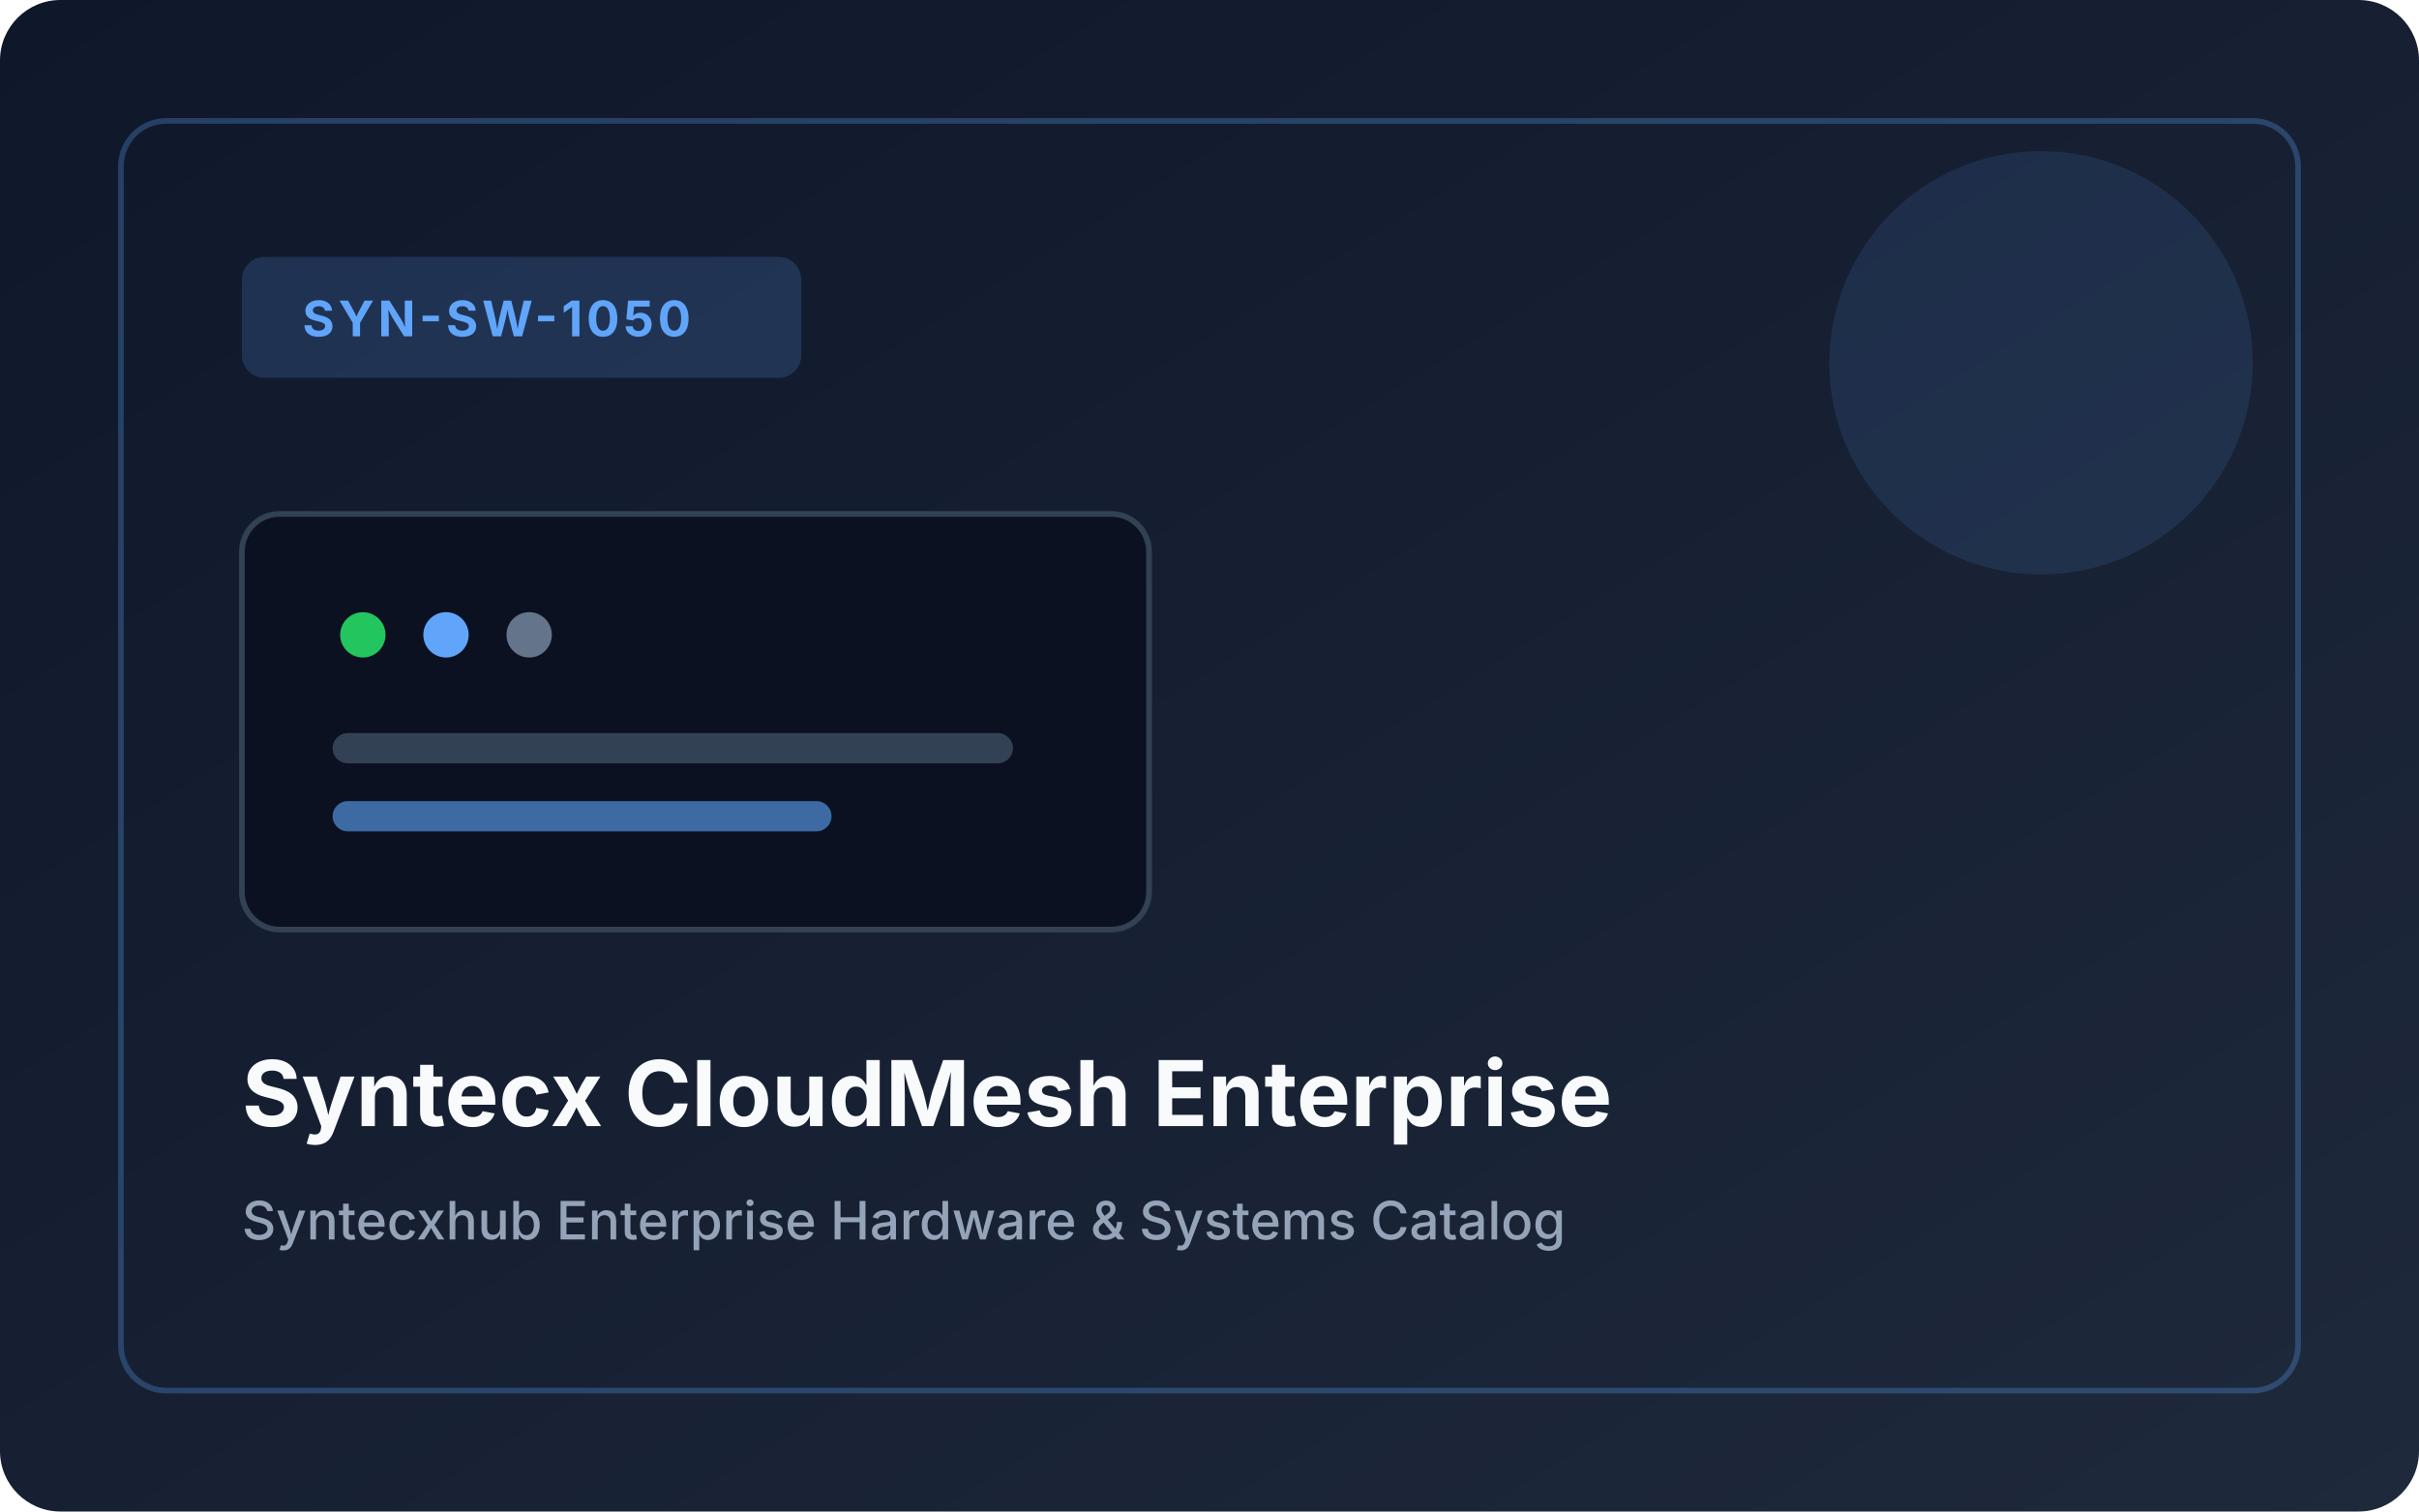
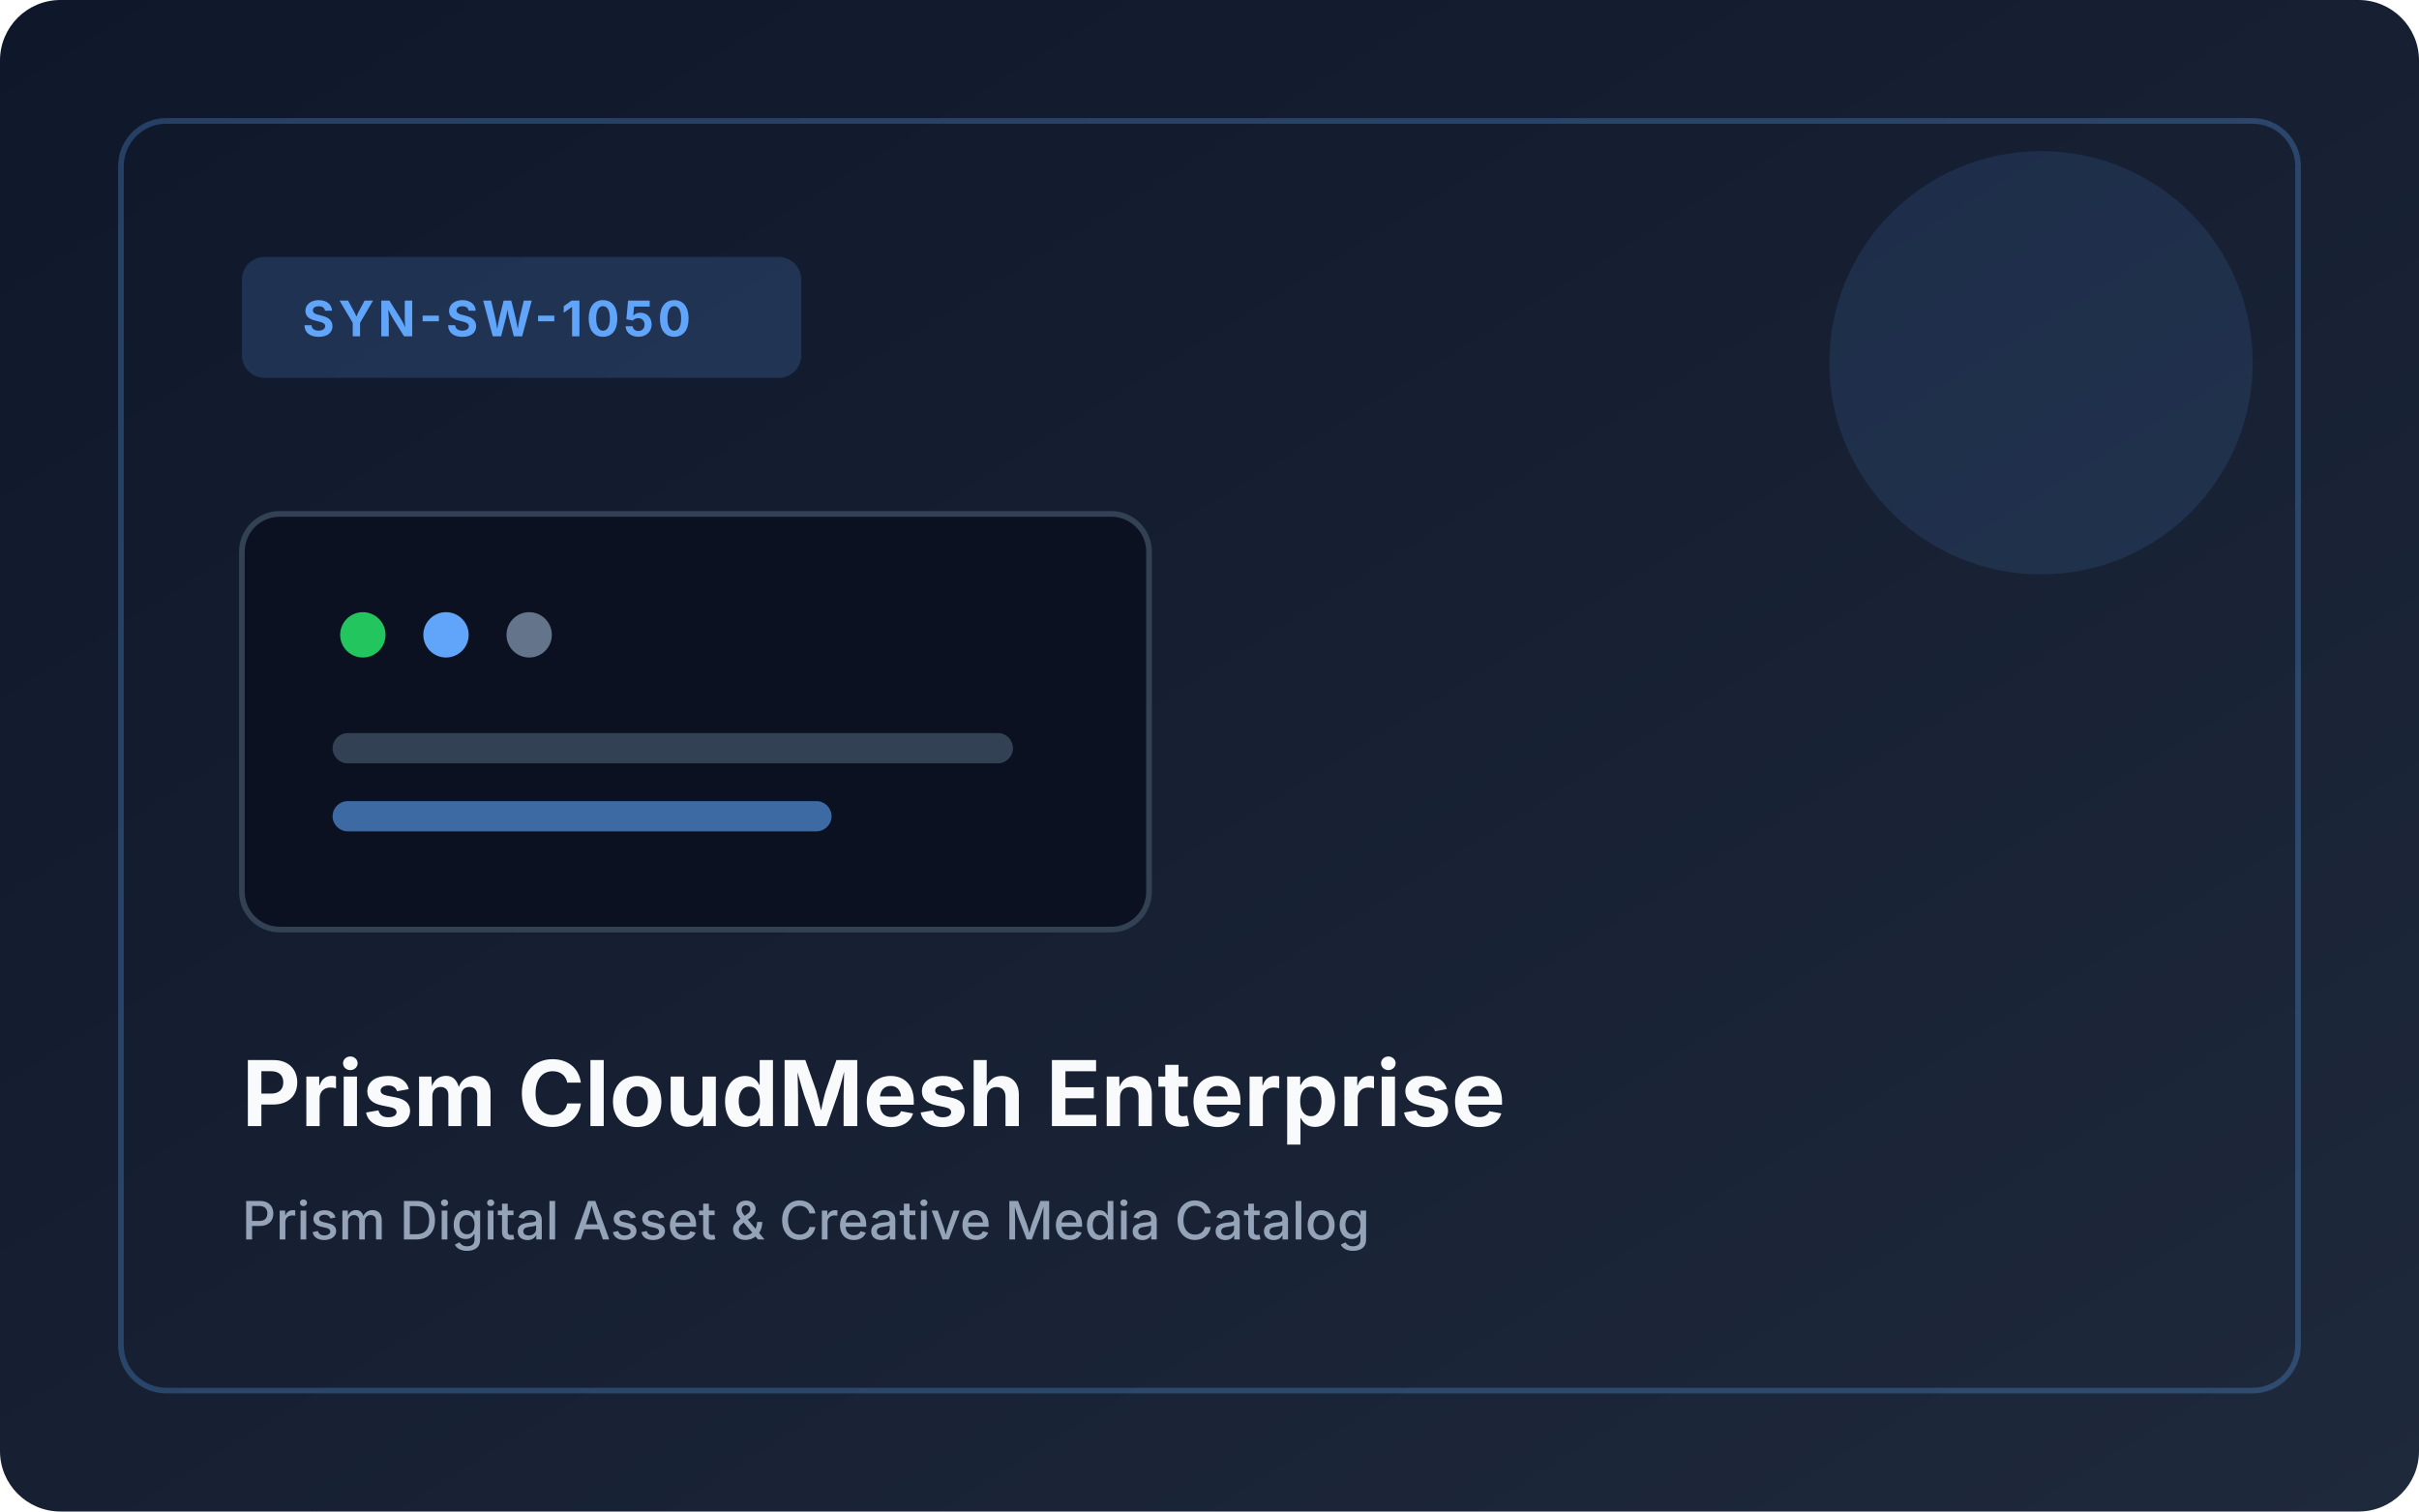
<svg xmlns="http://www.w3.org/2000/svg" viewBox="0 0 640 400" width="640" height="400">
  <defs>
    <linearGradient id="bg-SYN-SW-1050" x1="0" y1="0" x2="1" y2="1">
      <stop offset="0%" stop-color="#0F172A" />
      <stop offset="100%" stop-color="#1E293B" />
    </linearGradient>
  </defs>
  <rect width="640" height="400" rx="16" fill="url(#bg-SYN-SW-1050)" />
  <rect x="32" y="32" width="576" height="336" rx="12" fill="none" stroke="#60A5FA" stroke-opacity="0.28" stroke-width="1.5" />
  <circle cx="540" cy="96" r="56" fill="#60A5FA" fill-opacity="0.12" />
  <rect x="64" y="68" width="148" height="32" rx="6" fill="#60A5FA" fill-opacity="0.18" />
  <text x="80" y="89" fill="#60A5FA" font-family="Inter, system-ui, sans-serif" font-size="13" font-weight="700" letter-spacing="1">SYN-SW-1050</text>
  <rect x="64" y="136" width="240" height="110" rx="10" fill="#0B1120" stroke="#334155" stroke-width="1.5" />
  <circle cx="96" cy="168" r="6" fill="#22C55E" />
  <circle cx="118" cy="168" r="6" fill="#60A5FA" />
  <circle cx="140" cy="168" r="6" fill="#64748B" />
  <rect x="88" y="194" width="180" height="8" rx="4" fill="#334155" />
  <rect x="88" y="212" width="132" height="8" rx="4" fill="#60A5FA" fill-opacity="0.6" />
-   <text x="64" y="298" fill="#F8FAFC" font-family="Inter, system-ui, sans-serif" font-size="24" font-weight="700">Syntecx CloudMesh Enterprise</text>
-   <text x="64" y="328" fill="#94A3B8" font-family="Inter, system-ui, sans-serif" font-size="14" font-weight="500">Syntecxhub Enterprise Hardware &amp; Systems Catalog</text>
+   <text x="64" y="298" fill="#F8FAFC" font-family="Inter, system-ui, sans-serif" font-size="24" font-weight="700">Prism CloudMesh Enterprise</text>
+   <text x="64" y="328" fill="#94A3B8" font-family="Inter, system-ui, sans-serif" font-size="14" font-weight="500">Prism Digital Asset &amp; Creative Media Catalog</text>
</svg>
